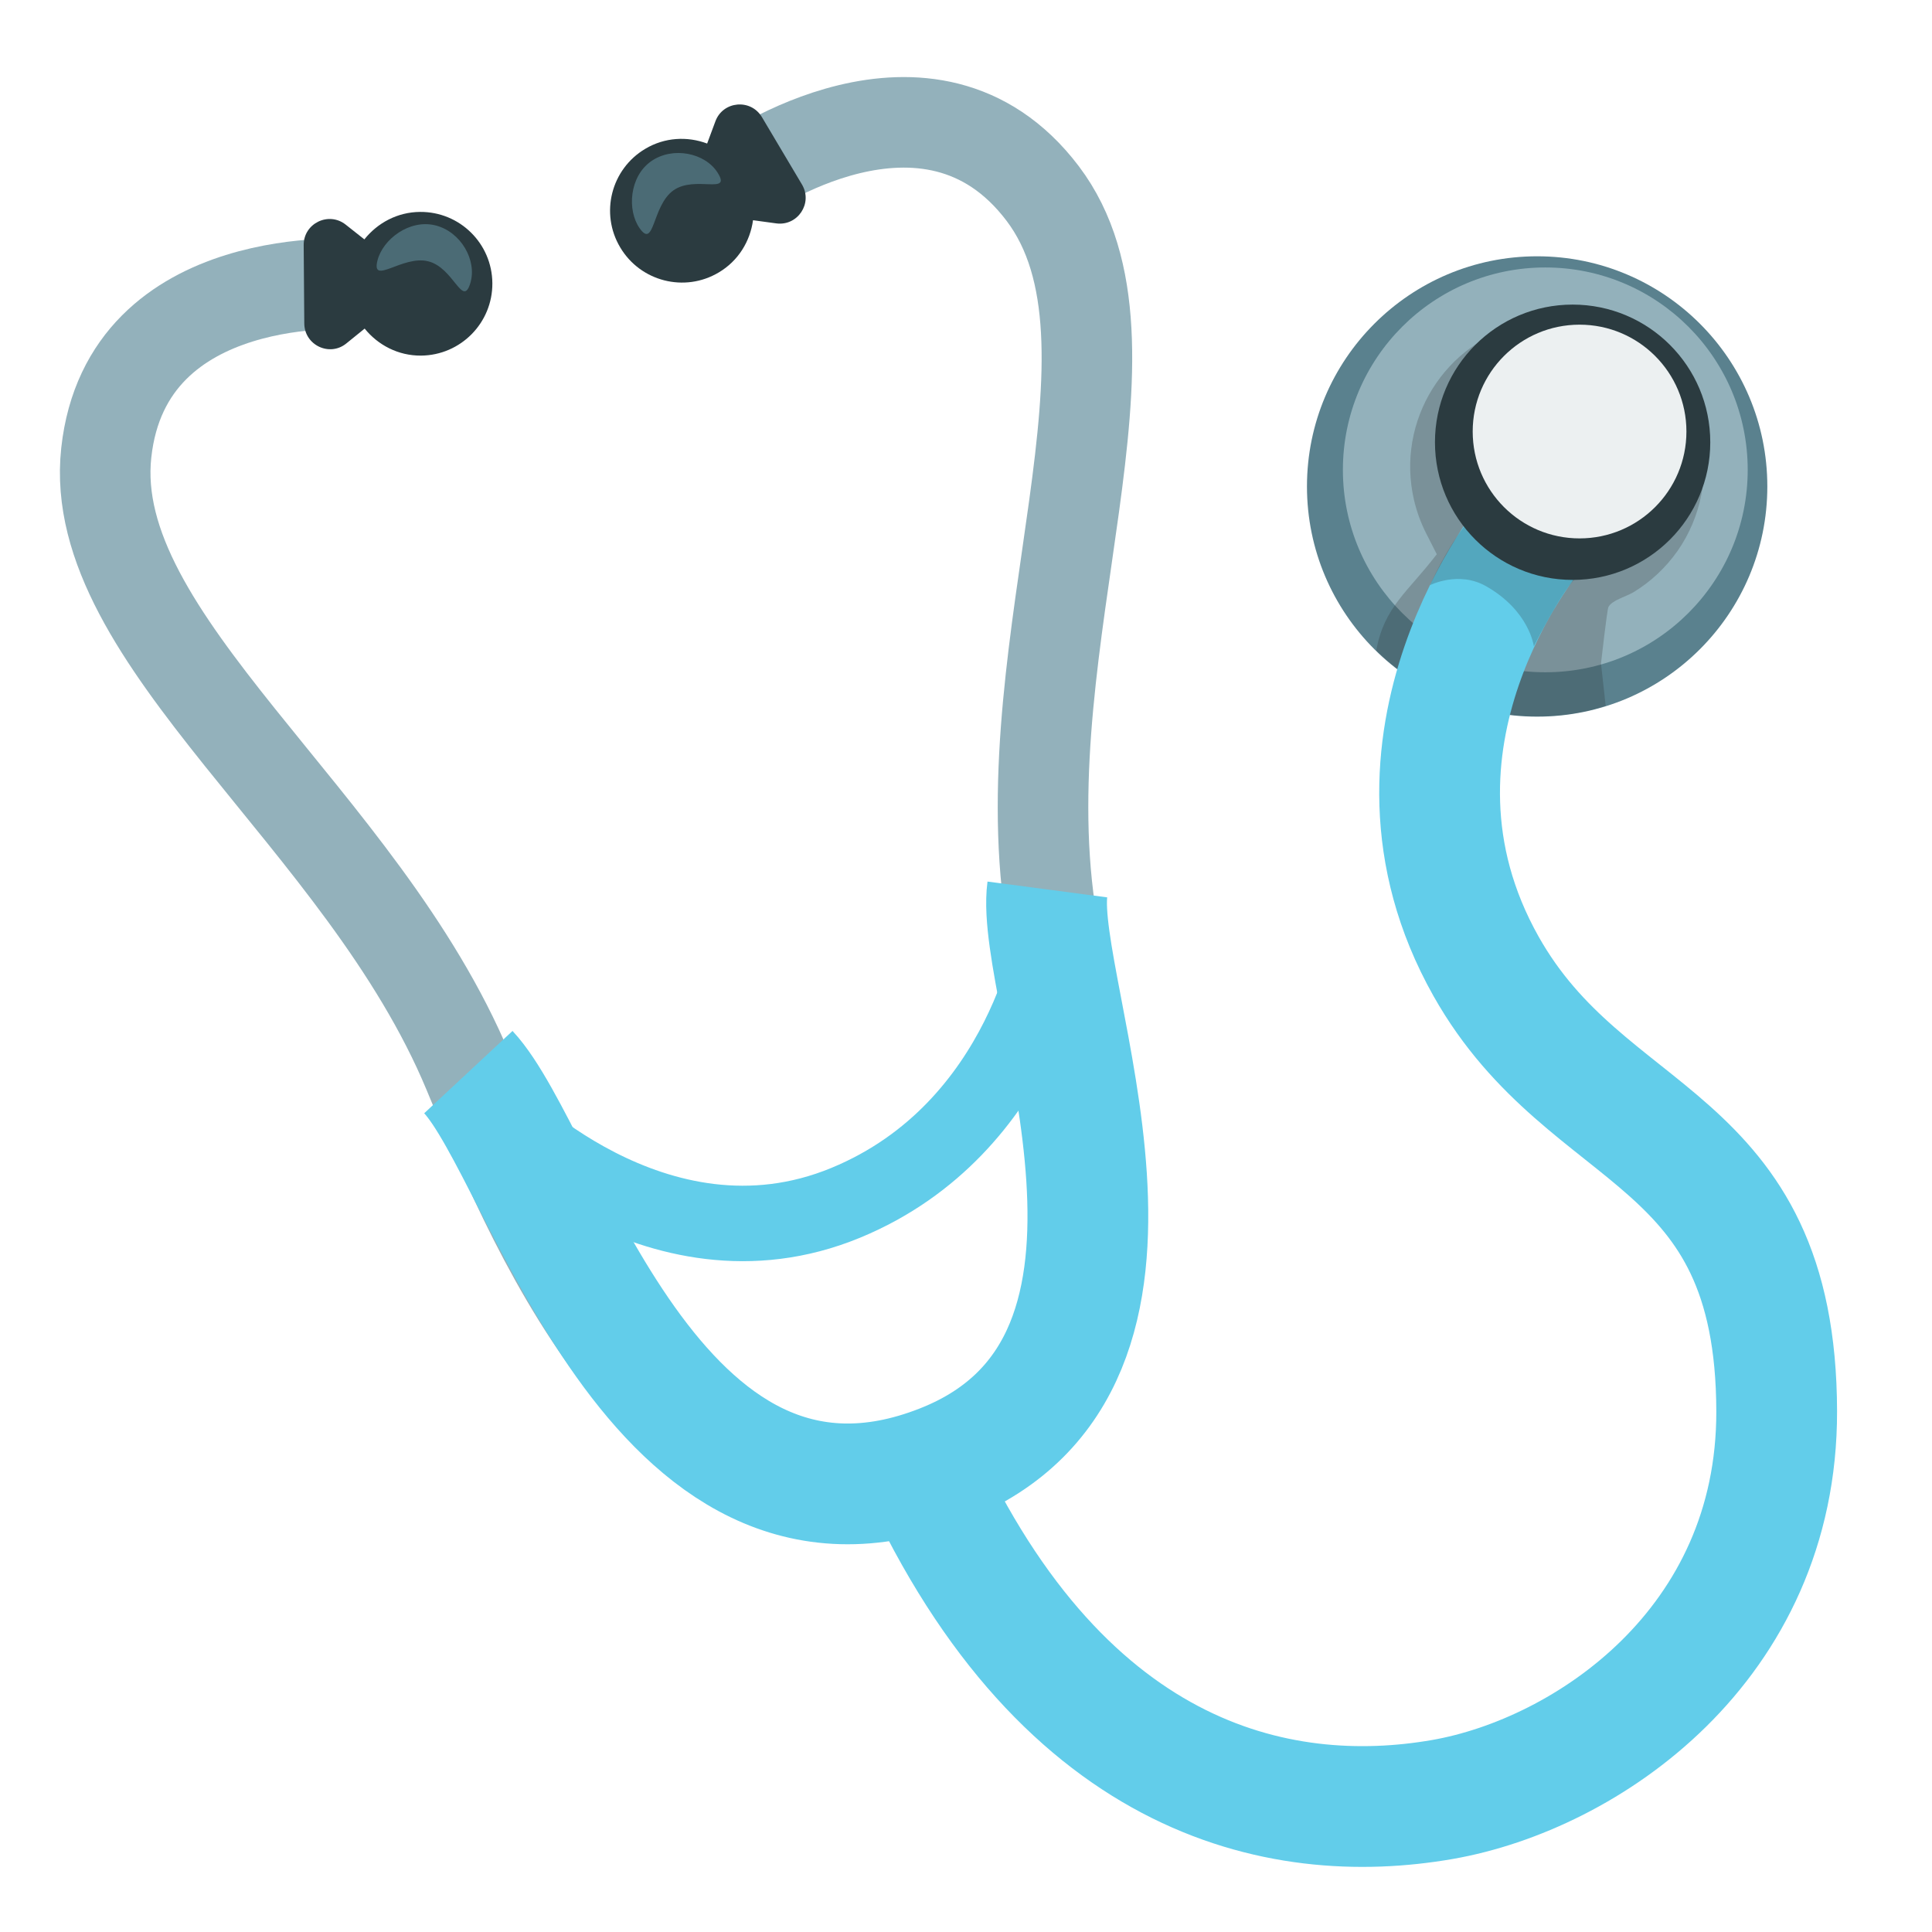
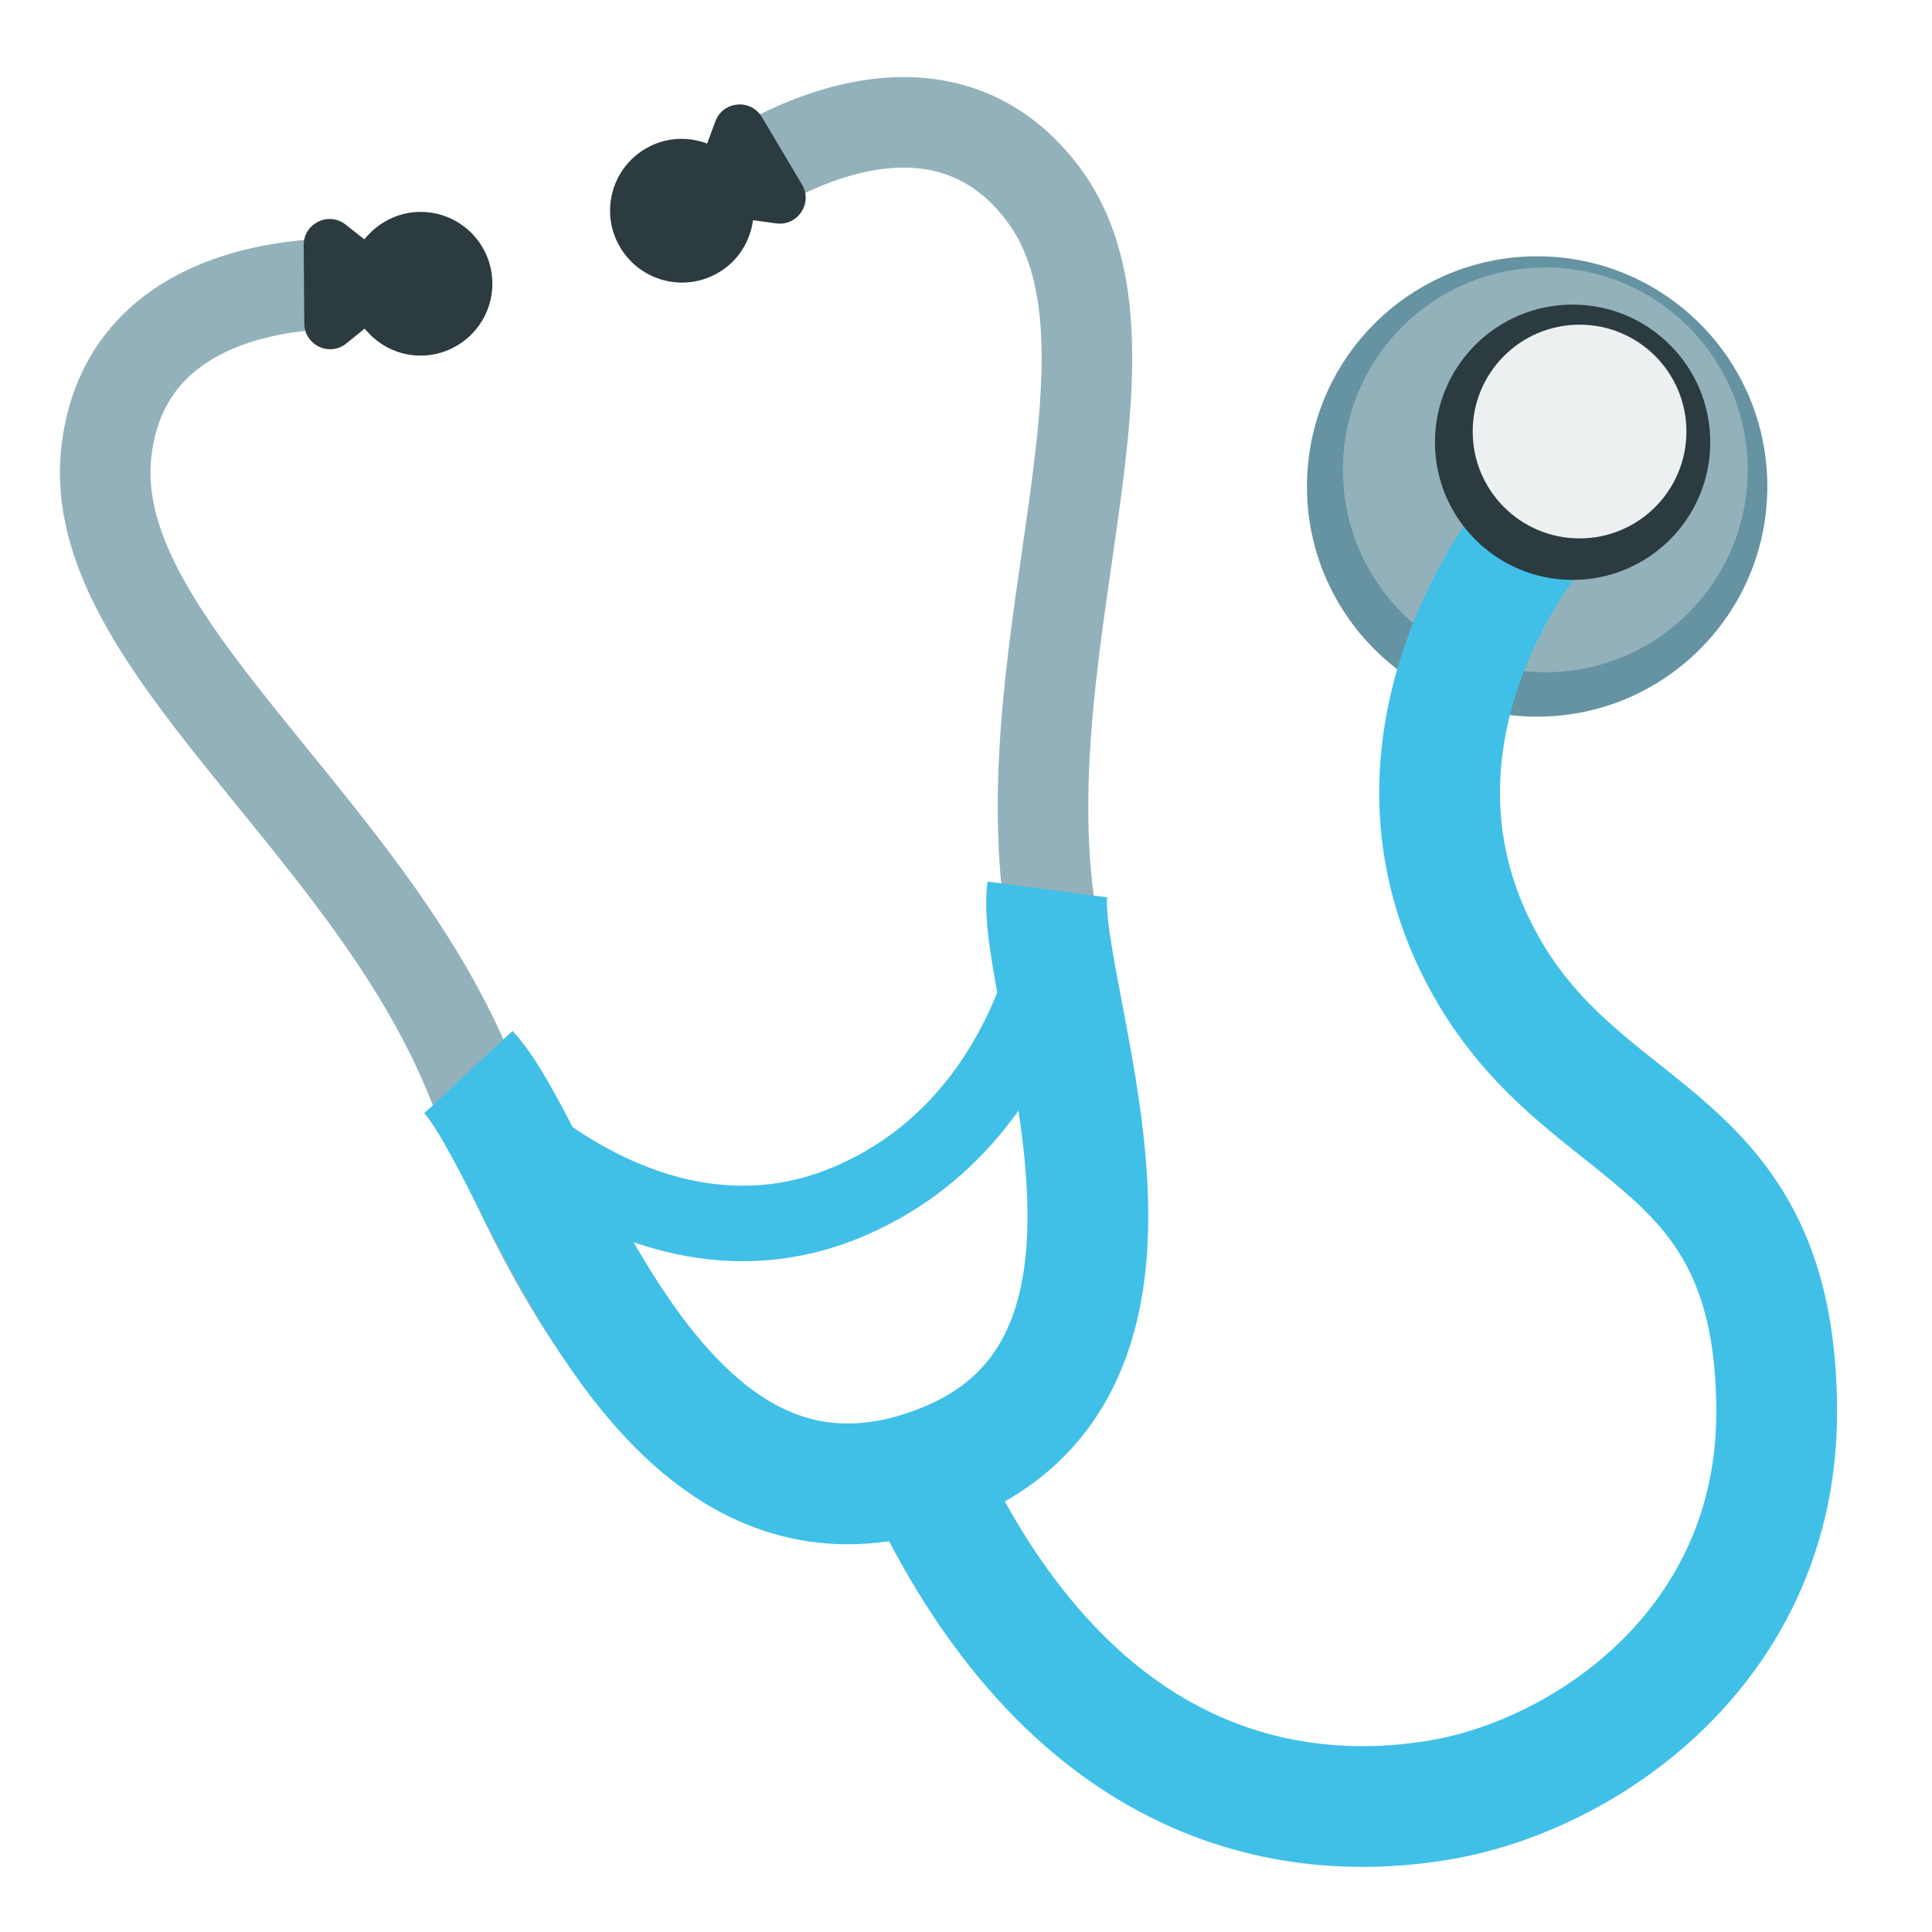
- <svg xmlns="http://www.w3.org/2000/svg" viewBox="0 0 128 128" version="1.1" xml:space="preserve" style="fill-rule:evenodd;clip-rule:evenodd;stroke-linejoin:round;stroke-miterlimit:10;">
-   <g>
-     <g>
-       <path d="M60.55,98.3C43.76,103.13 34.54,79.47 31.02,71.03C24,54.17 5.69,42.41 7.04,30C8.39,17.59 23.64,18.83 23.64,18.83" style="fill:none;fill-rule:nonzero;stroke:rgb(147,177,187);stroke-width:6;" />
-       <path d="M59.5,98.3C76.39,93.82 70.89,69.39 69.57,60.34C66.94,42.26 76.61,22.77 69.08,12.82C61.55,2.87 49.1,11.76 49.1,11.76" style="fill:none;fill-rule:nonzero;stroke:rgb(147,177,187);stroke-width:6;" />
-       <g>
-         <circle cx="101.84" cy="32.23" r="15.25" style="fill:rgb(90,129,142);" />
+ <svg xmlns="http://www.w3.org/2000/svg" width="100%" height="100%" viewBox="0 0 128 128" version="1.1" xml:space="preserve" style="fill-rule:evenodd;clip-rule:evenodd;stroke-linejoin:round;stroke-miterlimit:10;" id="svg6256">
+   <defs id="defs6260" />
+   <g id="g6254">
+     <g id="g6250">
+       <path d="M60.55,98.3C43.76,103.13 34.54,79.47 31.02,71.03C24,54.17 5.69,42.41 7.04,30C8.39,17.59 23.64,18.83 23.64,18.83" style="fill:none;fill-rule:nonzero;stroke:rgb(147,177,187);stroke-width:6px;" id="path6218" />
+       <path d="M59.5,98.3C76.39,93.82 70.89,69.39 69.57,60.34C66.94,42.26 76.61,22.77 69.08,12.82C61.55,2.87 49.1,11.76 49.1,11.76" style="fill:none;fill-rule:nonzero;stroke:rgb(147,177,187);stroke-width:6px;" id="path6220" />
+       <g id="g6224">
+         <circle cx="101.84" cy="32.23" r="15.25" style="fill:#6593a2" id="circle6222" />
      </g>
-       <circle cx="102.38" cy="31.13" r="13.41" style="fill:rgb(147,177,187);" />
-       <path d="M69.39,58.93C68.5,65.67 79.53,90.29 62.42,97.03C43.26,104.59 36.11,76.48 31.03,71.03" style="fill:none;fill-rule:nonzero;stroke:rgb(98,205,234);stroke-width:8;stroke-linejoin:miter;" />
-       <path d="M32.63,73.54C32.63,73.54 43.4,84.9 56.03,79.69C68,74.75 69.86,61.64 69.86,61.64" style="fill:none;fill-rule:nonzero;stroke:rgb(98,205,234);stroke-width:5;stroke-linejoin:miter;" />
-       <path d="M100.96,21.43C95.72,22.65 92.47,27.88 93.68,33.12C93.86,33.9 94.14,34.66 94.51,35.38C94.8,35.95 95.19,36.72 95.19,36.72C93.27,39.23 91.71,40.19 91.18,43.1C92.54,44.43 94.13,45.49 95.87,46.23C95.87,46.22 95.88,46.21 95.88,46.2C95.88,46.21 95.89,46.22 95.89,46.24C98.76,47.46 102.03,47.83 105.31,47.07C105.68,46.98 106.03,46.87 106.38,46.76L106.07,43.96C106.07,43.96 106.47,40.41 106.56,40.22C106.79,39.77 107.72,39.53 108.2,39.25C109.36,38.55 110.37,37.6 111.15,36.49C112.72,34.24 113.27,31.38 112.65,28.71C111.43,23.47 106.19,20.21 100.96,21.43Z" style="fill:rgb(33,33,33);fill-opacity:0.22;fill-rule:nonzero;" />
-       <path d="M60.42,96.03C70.01,118 84.71,121.11 95.57,119.22C105.11,117.55 117.74,109 117.71,93.5C117.67,74.82 105.21,76 98.46,64.03C90.05,49.11 101.51,35.41 101.51,35.41" style="fill:none;fill-rule:nonzero;stroke:rgb(98,205,234);stroke-width:8;stroke-linejoin:miter;" />
-       <path d="M94.74,38.77C94.74,38.77 96.64,37.8 98.46,38.84C101.34,40.48 101.62,42.82 101.62,42.82C101.62,42.82 103.36,39.36 104.29,38.42C105.21,37.47 98.72,32.76 97.25,34.57C95.78,36.38 94.74,38.77 94.74,38.77Z" style="fill:rgb(33,33,33);fill-opacity:0.22;fill-rule:nonzero;" />
-       <path d="M27.83,14.04C26.33,14.05 25.01,14.77 24.14,15.86L22.9,14.88C21.77,13.99 20.11,14.8 20.12,16.24L20.16,21.43C20.17,22.87 21.84,23.66 22.95,22.75L24.16,21.77C25.04,22.86 26.38,23.57 27.89,23.56C30.52,23.54 32.64,21.39 32.62,18.76C32.6,16.13 30.46,14.02 27.83,14.04Z" style="fill:rgb(43,59,64);fill-rule:nonzero;" />
-       <path d="M53.13,12.22L50.48,7.76C49.74,6.52 47.9,6.69 47.4,8.03L46.85,9.51C45.54,9.02 44.04,9.09 42.75,9.86C40.49,11.2 39.74,14.13 41.09,16.39C42.43,18.65 45.36,19.4 47.62,18.05C48.92,17.28 49.7,15.98 49.89,14.59L51.43,14.8C52.85,14.99 53.87,13.46 53.13,12.22Z" style="fill:rgb(43,59,64);fill-rule:nonzero;" />
-       <circle cx="104.19" cy="29.3" r="9.12" style="fill:rgb(43,59,64);" />
-       <g>
-         <circle cx="104.65" cy="28.59" r="7.08" style="fill:rgb(236,240,241);" />
+       <circle cx="102.38" cy="31.13" r="13.41" style="fill:rgb(147,177,187);" id="circle6226" />
+       <path d="M69.39,58.93C68.5,65.67 79.53,90.29 62.42,97.03C43.26,104.59 36.11,76.48 31.03,71.03" style="fill:none;fill-rule:nonzero;stroke:#40c0e7;stroke-width:8px;stroke-linejoin:miter" id="path6228" />
+       <path d="M32.63,73.54C32.63,73.54 43.4,84.9 56.03,79.69C68,74.75 69.86,61.64 69.86,61.64" style="fill:none;fill-rule:nonzero;stroke:#40c0e7;stroke-width:5px;stroke-linejoin:miter" id="path6230" />
+       <path d="M60.42,96.03C70.01,118 84.71,121.11 95.57,119.22C105.11,117.55 117.74,109 117.71,93.5C117.67,74.82 105.21,76 98.46,64.03C90.05,49.11 101.51,35.41 101.51,35.41" style="fill:none;fill-rule:nonzero;stroke:#40c0e7;stroke-width:8px;stroke-linejoin:miter" id="path6234" />
+       <path d="M27.83,14.04C26.33,14.05 25.01,14.77 24.14,15.86L22.9,14.88C21.77,13.99 20.11,14.8 20.12,16.24L20.16,21.43C20.17,22.87 21.84,23.66 22.95,22.75L24.16,21.77C25.04,22.86 26.38,23.57 27.89,23.56C30.52,23.54 32.64,21.39 32.62,18.76C32.6,16.13 30.46,14.02 27.83,14.04Z" style="fill:rgb(43,59,64);fill-rule:nonzero;" id="path6238" />
+       <path d="M53.13,12.22L50.48,7.76C49.74,6.52 47.9,6.69 47.4,8.03L46.85,9.51C45.54,9.02 44.04,9.09 42.75,9.86C40.49,11.2 39.74,14.13 41.09,16.39C42.43,18.65 45.36,19.4 47.62,18.05C48.92,17.28 49.7,15.98 49.89,14.59L51.43,14.8C52.85,14.99 53.87,13.46 53.13,12.22Z" style="fill:rgb(43,59,64);fill-rule:nonzero;" id="path6240" />
+       <circle cx="104.19" cy="29.3" r="9.12" style="fill:rgb(43,59,64);" id="circle6242" />
+       <g id="g6246">
+         <circle cx="104.65" cy="28.59" r="7.08" style="fill:rgb(236,240,241);" id="circle6244" />
      </g>
-       <path d="M42.37,15.11C41.54,13.92 41.7,11.7 43.13,10.69C44.56,9.68 46.72,10.12 47.55,11.45C48.48,12.93 46.05,11.6 44.62,12.61C43.19,13.62 43.37,16.55 42.37,15.11Z" style="fill:rgb(75,107,117);fill-rule:nonzero;" />
    </g>
-     <path d="M25.01,17.25C25.37,15.84 27.14,14.51 28.84,14.93C30.54,15.35 31.62,17.26 31.16,18.76C30.65,20.43 30.06,17.72 28.36,17.31C26.67,16.89 24.58,18.95 25.01,17.25Z" style="fill:rgb(75,107,117);fill-rule:nonzero;" />
  </g>
</svg>
